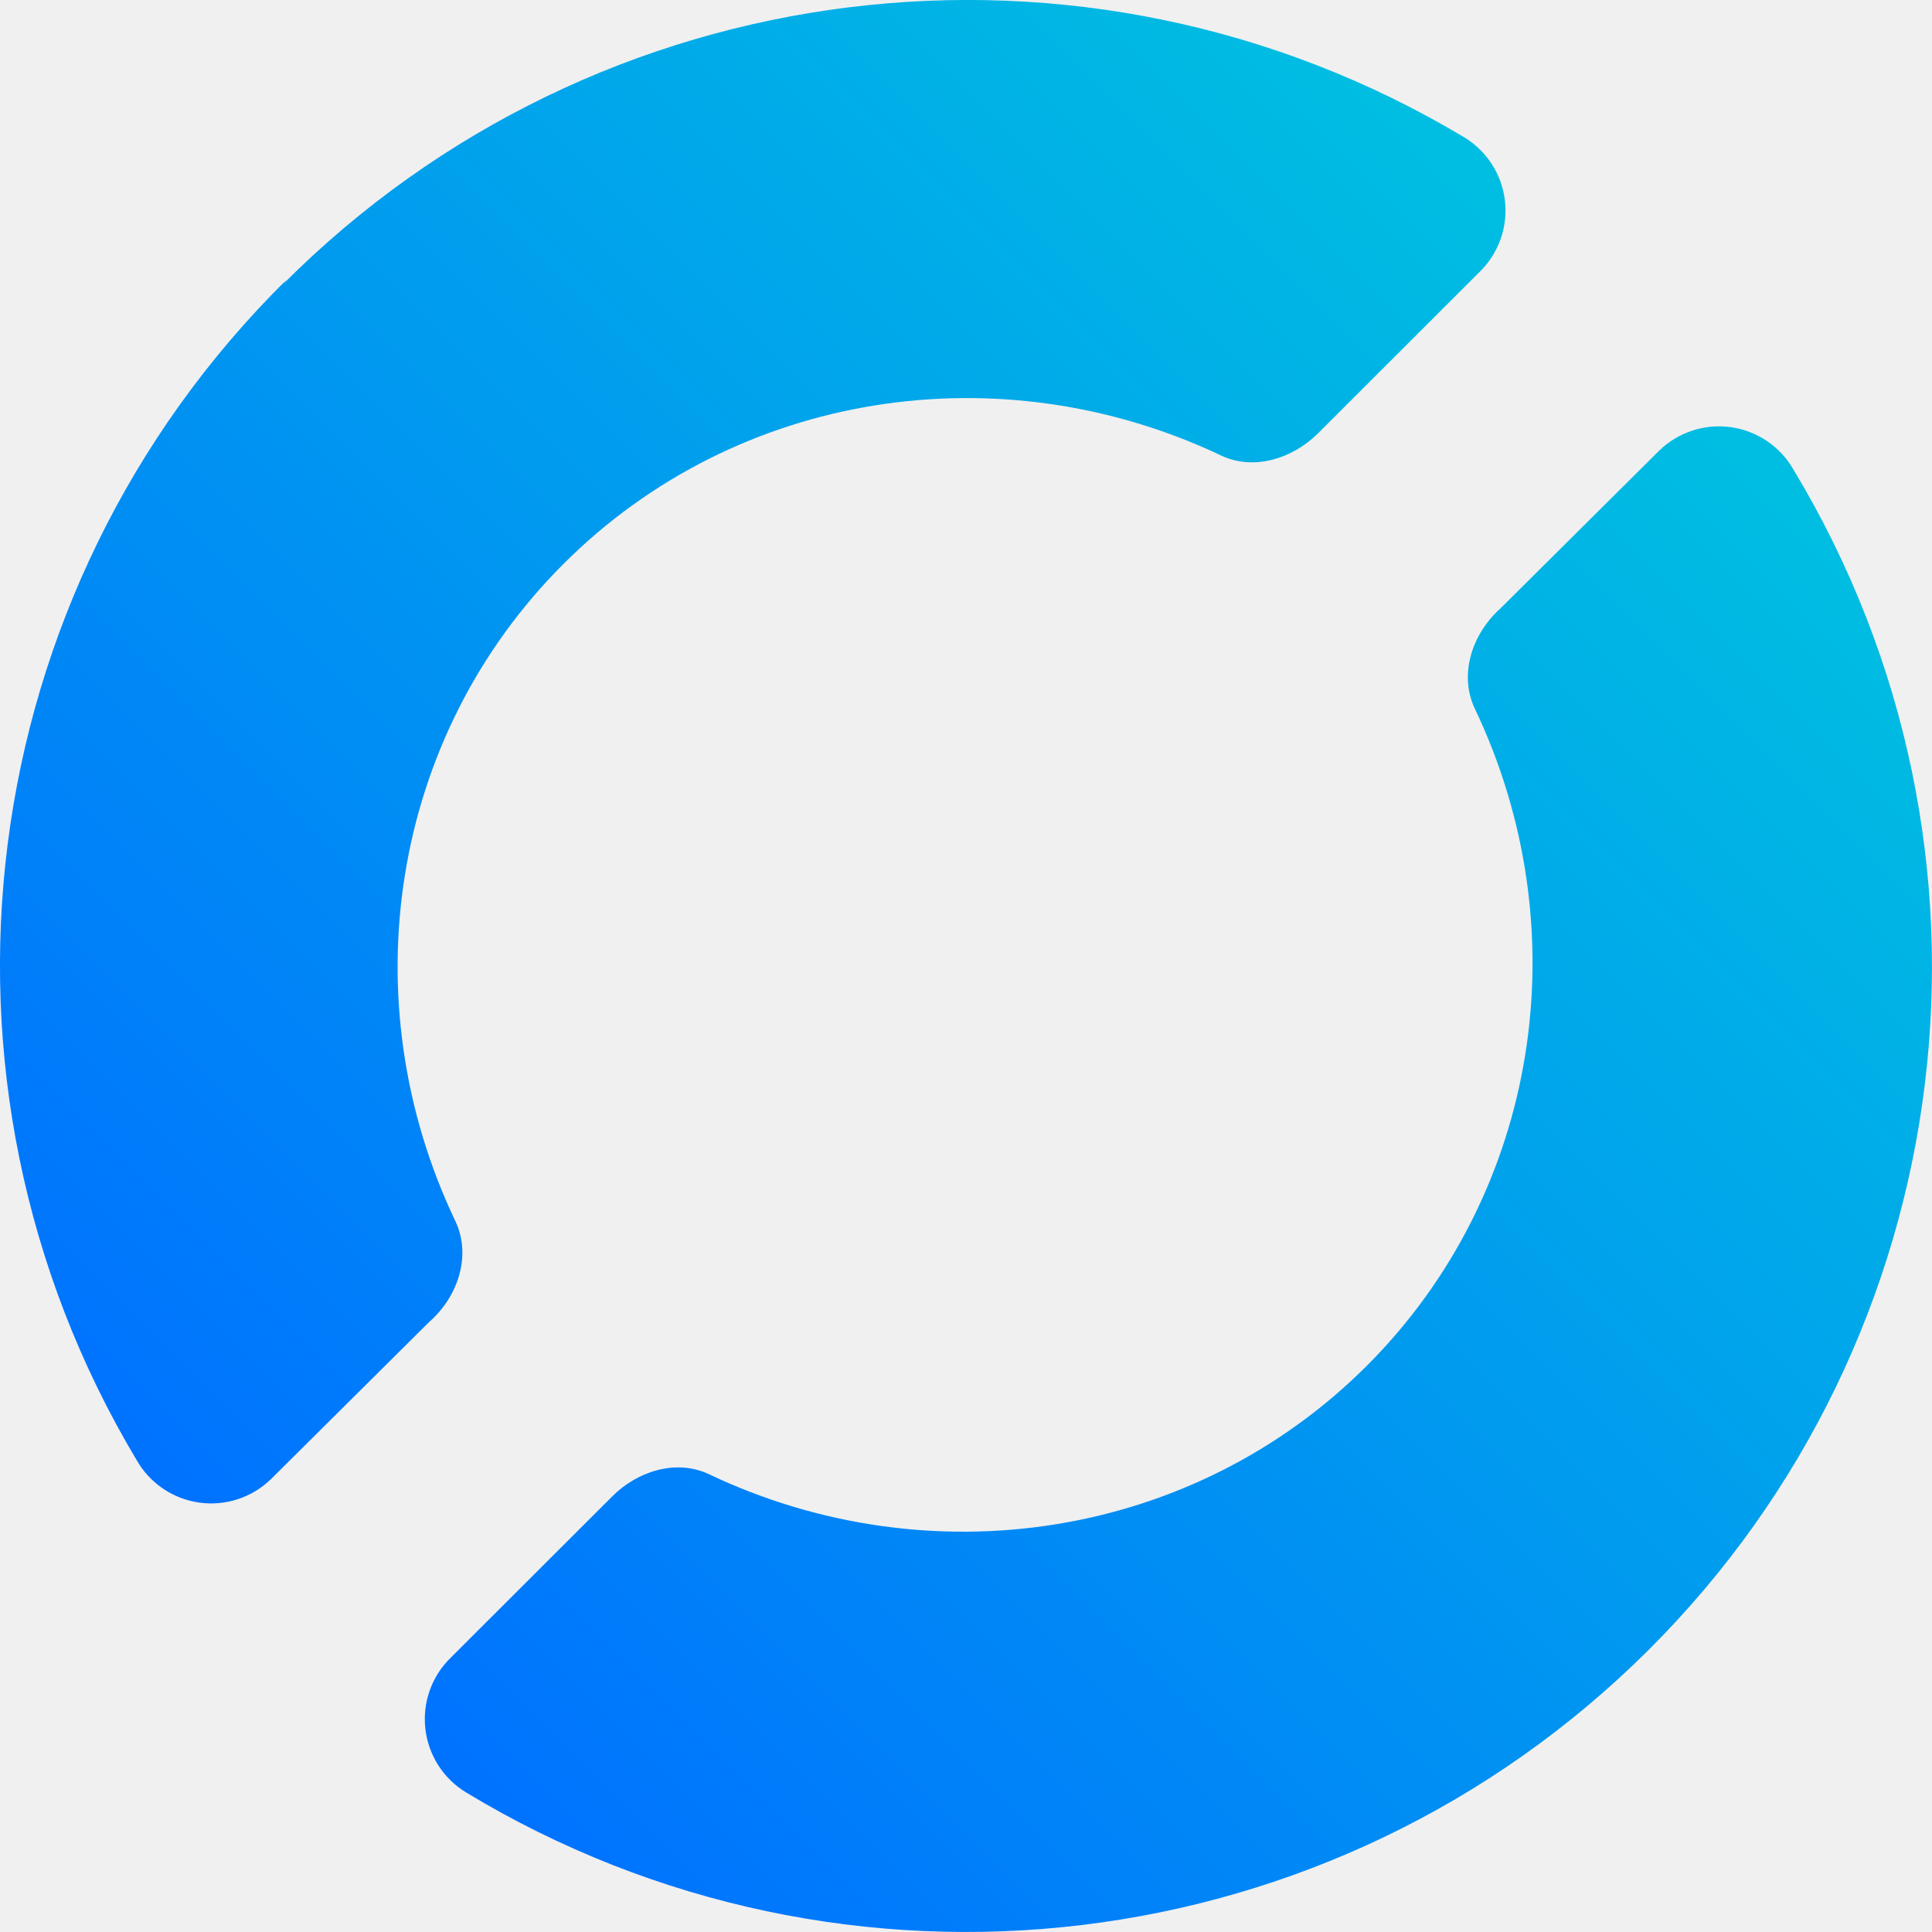
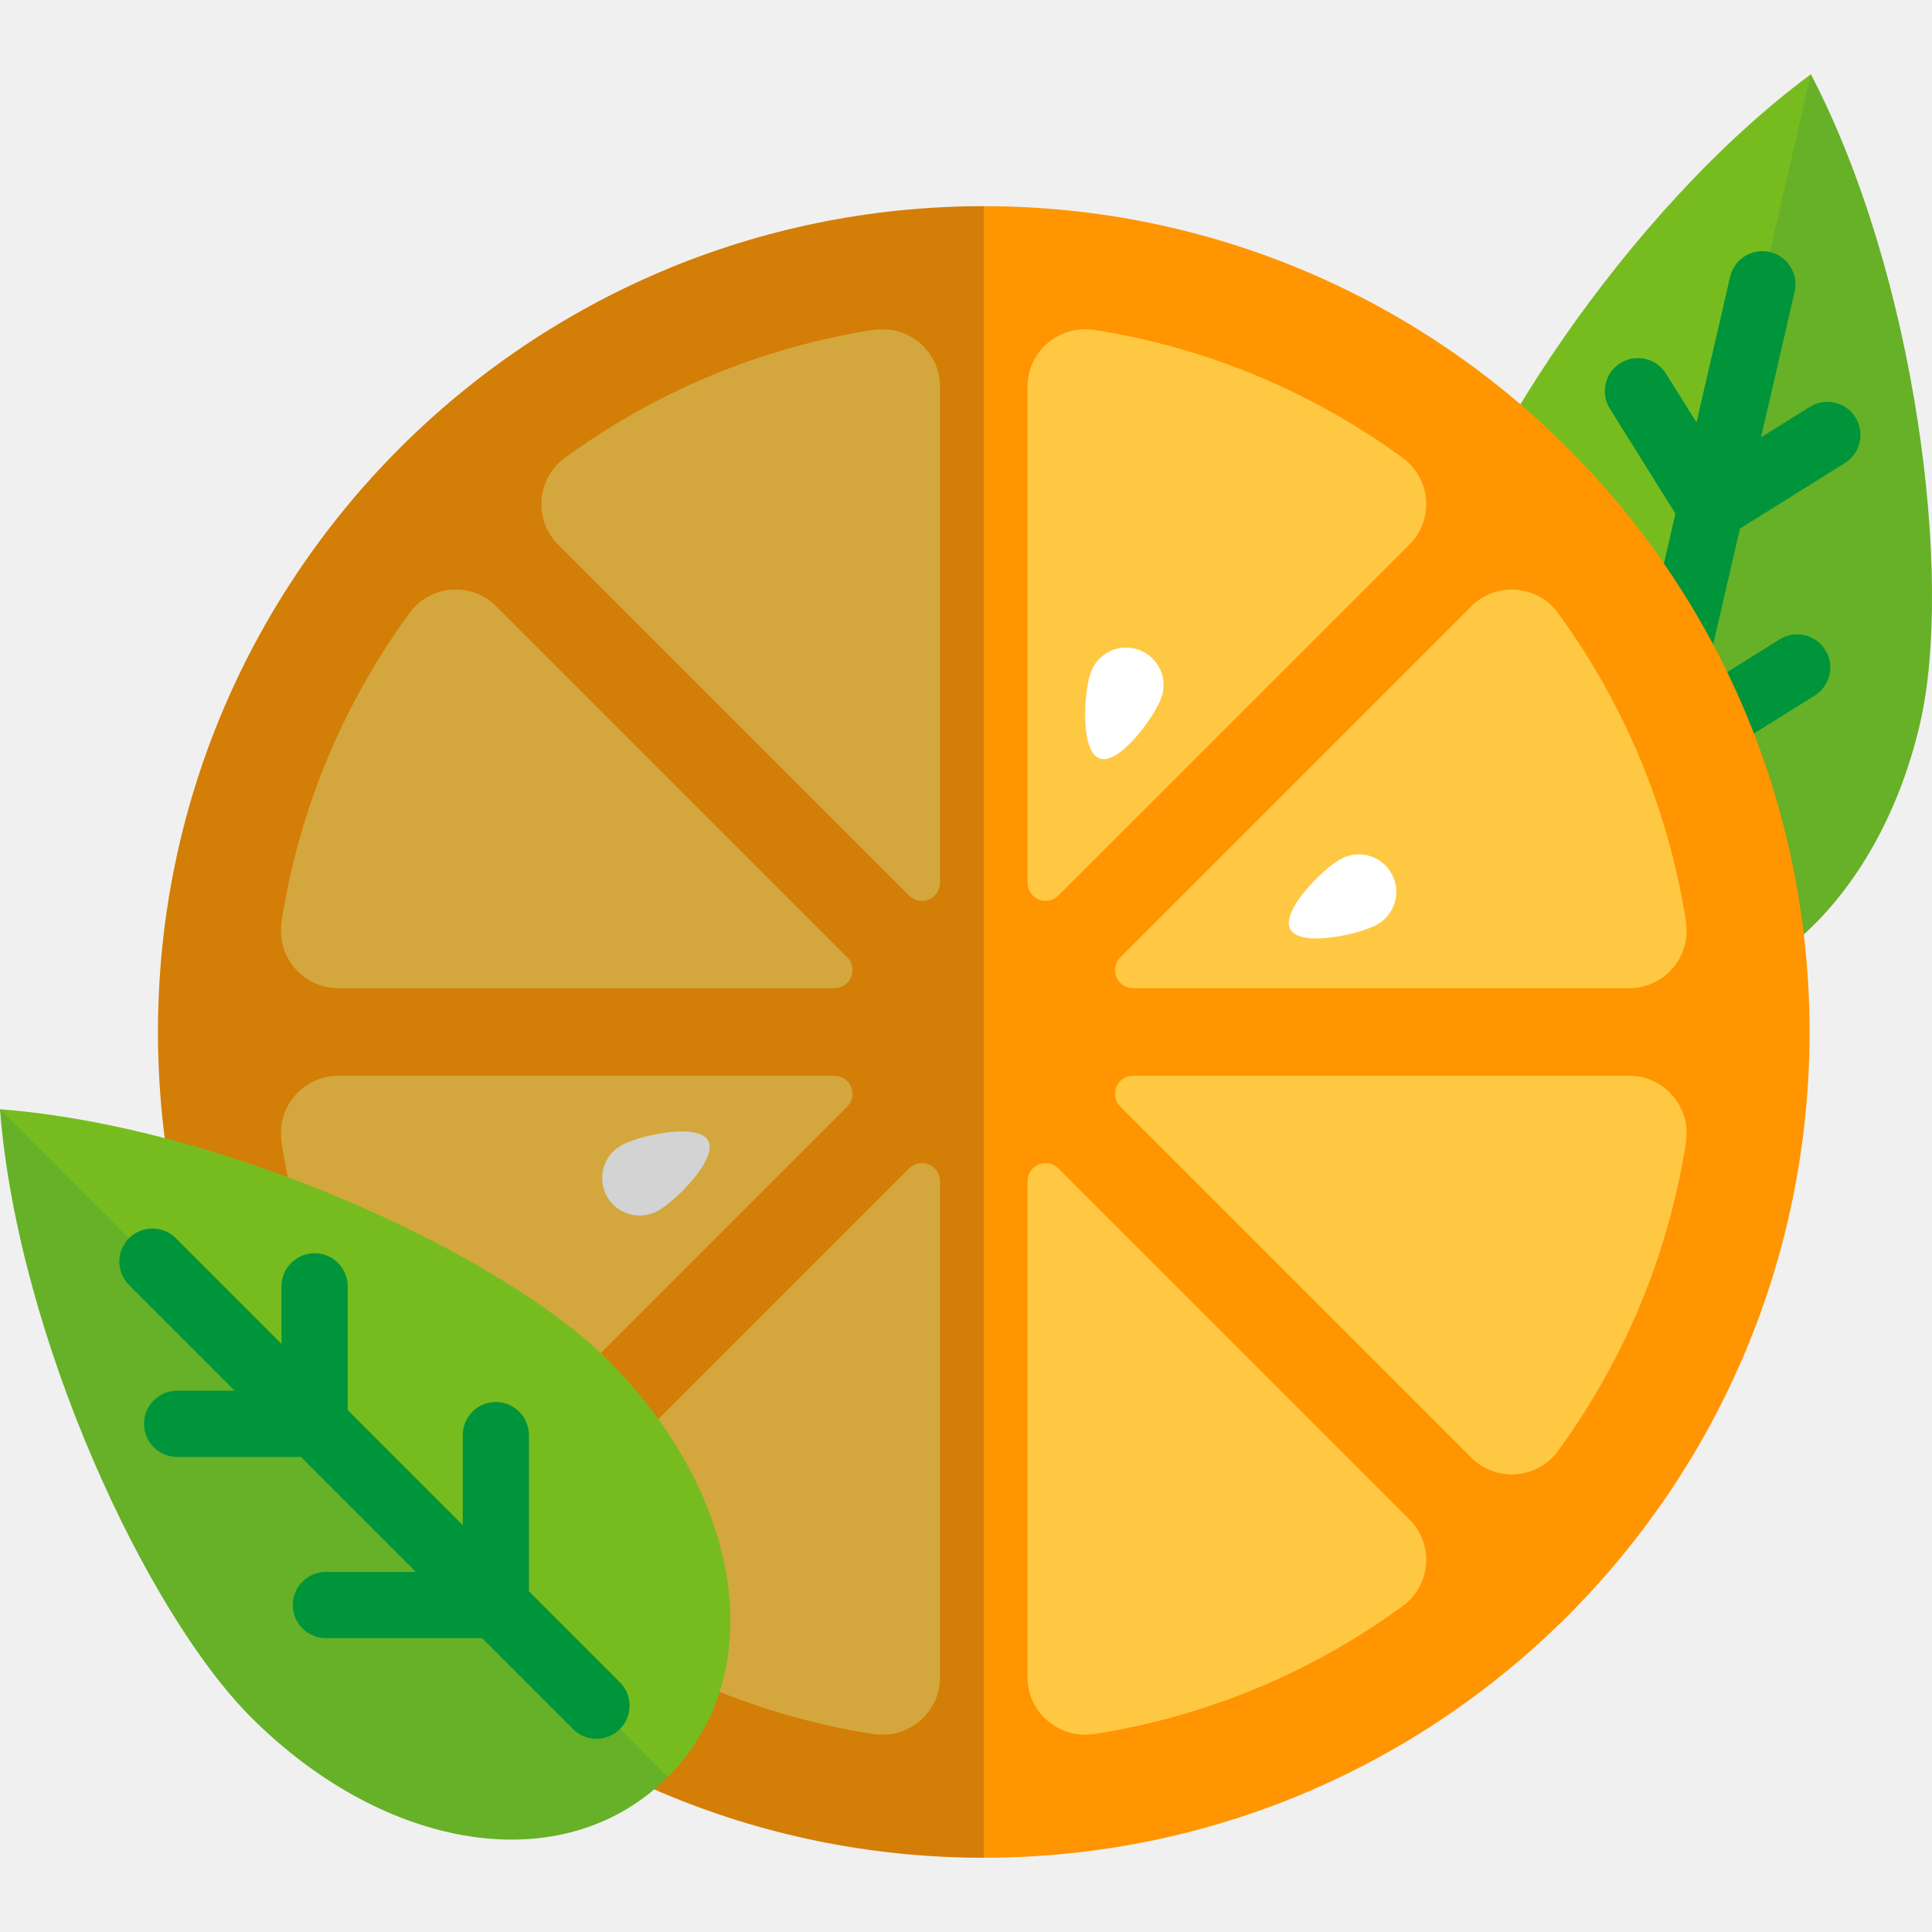
- <svg xmlns="http://www.w3.org/2000/svg" xmlns:xlink="http://www.w3.org/1999/xlink" xml:space="preserve" width="26" height="26" style="isolation:isolate" viewBox="66.993 897.484 26 26">
-   <defs>
-     <linearGradient xlink:href="#a" id="b" x1=".148" x2=".845" y1=".851" y2=".154" gradientTransform="matrix(26.00048 0 0 25.99935 66.993 897.485)" gradientUnits="userSpaceOnUse" />
-   </defs>
-   <linearGradient id="a" x1=".148" x2=".845" y1=".851" y2=".154" gradientTransform="matrix(26.301 0 0 26.331 90.674 911.757)" gradientUnits="userSpaceOnUse">
-     <stop offset="0" stop-color="#004ba6" style="stop-color:#0071ff;stop-opacity:1" />
-     <stop offset="1" stop-color="#00bfe1" style="stop-color:#00bfe1;stop-opacity:1" />
-   </linearGradient>
-   <path fill="url(#a)" d="m89.318 903.552-2.135 2.122c-.376.337-.558.879-.347 1.337 1.422 2.976.882 6.524-1.452 8.856-2.335 2.331-5.887 2.87-8.866 1.449-.439-.197-.954-.03-1.292.312l-2.17 2.167a1.154 1.154 0 0 0 .208 1.81 13.005 13.005 0 0 0 15.91-1.912 12.97 12.97 0 0 0 1.956-15.887 1.154 1.154 0 0 0-1.812-.254zm-18.467-2.305a12.969 12.969 0 0 0-2.02 15.885 1.154 1.154 0 0 0 1.812.254l2.124-2.11c.385-.336.572-.884.359-1.348-1.423-2.976-.884-6.524 1.451-8.856 2.334-2.332 5.887-2.871 8.866-1.45.434.194.942.033 1.281-.3l2.182-2.18a1.152 1.152 0 0 0-.208-1.81 13.009 13.009 0 0 0-15.893 1.973z" style="fill:url(#b);stroke-width:.988" />
+ <svg xmlns="http://www.w3.org/2000/svg" version="1.1" id="Layer_1" viewBox="0 0 437.608 437.608" xml:space="preserve" width="512" height="512">
+   <g>
+     <g>
+       <path style="fill:#77BC1F;" d="M362.043,225.228c-32.569-7.52-48.189-45.438-38.544-87.202    c7.521-32.569,44.918-90.333,86.673-121.206c23.992,46.05,32.271,114.367,24.75,146.936    C425.28,205.522,394.614,232.748,362.043,225.228z" />
+       <path style="opacity:0.2;fill:#218649;" d="M410.172,16.82c23.992,46.05,32.271,114.367,24.75,146.936    c-9.642,41.766-40.308,68.991-72.879,61.472L410.172,16.82z" />
+       <path style="fill:#00953A;" d="M420.266,94.539c-2.195-3.514-6.822-4.584-10.335-2.387l-11.054,6.906l7.616-32.981    c0.932-4.036-1.584-8.063-5.62-8.995c-4.036-0.931-8.063,1.584-8.995,5.62l-7.616,32.981l-6.907-11.055    c-2.194-3.512-6.822-4.583-10.335-2.386c-3.513,2.194-4.581,6.821-2.386,10.335l14.855,23.775l-8.289,35.893l-10.802-17.288    c-2.194-3.514-6.822-4.584-10.334-2.387c-3.513,2.194-4.581,6.821-2.386,10.334l18.75,30.01l-6.557,28.392    c-0.932,4.036,1.584,8.063,5.62,8.995c0.568,0.131,1.135,0.194,1.694,0.194c3.414,0,6.5-2.347,7.301-5.814l6.557-28.395    l30.008-18.748c3.513-2.194,4.581-6.821,2.387-10.334c-2.195-3.514-6.822-4.584-10.335-2.387l-17.287,10.801l8.289-35.893    l23.775-14.854C421.392,102.678,422.461,98.051,420.266,94.539z" />
+     </g>
+     <g>
+       <circle style="fill:#FF9500;" cx="222.828" cy="233.746" r="187.043" />
+       <g>
+         <path style="fill:#FFC843;" d="M189.002,243.664H76.621c-7.169,0-12.979,5.811-12.979,12.979c0,0.443,0.022,0.885,0.065,1.318     c0.021,0.2,0.025,0.37,0.019,0.513c4.043,26.232,14.418,50.373,29.517,70.817c2.394,2.852,5.98,4.667,9.995,4.667     c3.318,0,6.337-1.247,8.64-3.288l80.101-80.102c0.004-0.005,0.001-0.005,0.008-0.012c0.686-0.732,1.107-1.717,1.107-2.8     C193.095,245.497,191.262,243.664,189.002,243.664z" />
+         <path style="fill:#FFC843;" d="M212.911,267.54v112.382c0,7.168-5.811,12.978-12.978,12.978c-0.444,0-0.884-0.023-1.317-0.066     c-0.201-0.021-0.371-0.024-0.513-0.018c-26.232-4.044-50.374-14.42-70.818-29.517c-2.852-2.396-4.668-5.981-4.668-9.997     c0-3.317,1.248-6.336,3.288-8.64l80.102-80.099c0.005-0.005,0.007-0.003,0.013-0.011c0.732-0.685,1.716-1.105,2.798-1.105     C211.078,263.448,212.911,265.279,212.911,267.54z" />
+         <path style="fill:#FFC843;" d="M256.653,243.664h112.381c7.168,0,12.979,5.811,12.979,12.979c0,0.443-0.023,0.885-0.067,1.318     c-0.021,0.2-0.025,0.37-0.019,0.513c-4.043,26.232-14.417,50.373-29.517,70.817c-2.394,2.852-5.979,4.667-9.994,4.667     c-3.318,0-6.338-1.247-8.642-3.288l-80.1-80.102c-0.004-0.005-0.001-0.005-0.008-0.012c-0.686-0.732-1.106-1.717-1.106-2.8     C252.561,245.497,254.393,243.664,256.653,243.664z" />
+         <path style="fill:#FFC843;" d="M232.745,267.54v112.382c0,7.168,5.81,12.978,12.977,12.978c0.445,0,0.884-0.023,1.318-0.066     c0.201-0.021,0.37-0.024,0.513-0.018c26.233-4.044,50.374-14.42,70.818-29.517c2.851-2.396,4.667-5.981,4.667-9.997     c0-3.317-1.249-6.336-3.288-8.64l-80.103-80.099c-0.004-0.005-0.005-0.003-0.013-0.011c-0.731-0.685-1.715-1.105-2.798-1.105     C234.577,263.448,232.745,265.279,232.745,267.54z" />
+         <path style="fill:#FFC843;" d="M189.002,223.828H76.621c-7.169,0-12.979-5.811-12.979-12.978c0-0.446,0.022-0.883,0.065-1.317     c0.021-0.201,0.025-0.37,0.019-0.514c4.043-26.233,14.418-50.373,29.517-70.817c2.394-2.852,5.98-4.668,9.995-4.668     c3.318,0,6.337,1.249,8.64,3.287l80.101,80.103c0.004,0.005,0.001,0.008,0.008,0.016c0.686,0.73,1.107,1.714,1.107,2.795     C193.095,221.997,191.262,223.828,189.002,223.828z" />
+         <path style="fill:#FFC843;" d="M212.911,199.954V87.571c0-7.167-5.811-12.979-12.978-12.979c-0.444,0-0.884,0.022-1.317,0.067     c-0.201,0.021-0.371,0.026-0.513,0.02c-26.232,4.044-50.374,14.416-70.818,29.517c-2.852,2.396-4.668,5.979-4.668,9.993     c0,3.319,1.248,6.337,3.288,8.643l80.102,80.1c0.005,0.005,0.007,0.002,0.013,0.007c0.732,0.688,1.716,1.109,2.798,1.109     C211.078,204.046,212.911,202.212,212.911,199.954z" />
+         <path style="fill:#FFC843;" d="M256.653,223.828h112.381c7.168,0,12.979-5.811,12.979-12.978c0-0.446-0.023-0.883-0.067-1.317     c-0.021-0.201-0.025-0.37-0.019-0.514c-4.043-26.233-14.417-50.373-29.517-70.817c-2.394-2.852-5.979-4.668-9.994-4.668     c-3.318,0-6.338,1.249-8.642,3.287l-80.1,80.103c-0.004,0.005-0.001,0.008-0.008,0.016c-0.686,0.73-1.106,1.714-1.106,2.795     C252.561,221.997,254.393,223.828,256.653,223.828z" />
+         <path style="fill:#FFC843;" d="M232.745,199.954V87.571c0-7.167,5.81-12.979,12.977-12.979c0.445,0,0.884,0.022,1.318,0.067     c0.201,0.021,0.37,0.026,0.513,0.02c26.233,4.044,50.374,14.416,70.818,29.517c2.851,2.396,4.667,5.979,4.667,9.993     c0,3.319-1.249,6.337-3.288,8.643l-80.103,80.1c-0.004,0.005-0.005,0.002-0.013,0.007c-0.731,0.688-1.715,1.109-2.798,1.109     C234.577,204.046,232.745,202.212,232.745,199.954z" />
+       </g>
+       <path style="fill:#FFFFFF;" d="M303.707,194.555c-4.116,2.249-13.689,11.813-11.44,15.929c2.25,4.116,15.469,1.224,19.585-1.026    c4.115-2.249,5.628-7.408,3.379-11.524C312.981,193.819,307.821,192.306,303.707,194.555z" />
+       <path style="fill:#FFFFFF;" d="M247.076,152.28c-1.597,4.411-2.439,17.919,1.971,19.515c4.411,1.593,12.404-9.323,13.999-13.737    c1.594-4.407-0.687-9.278-5.098-10.872C253.538,145.589,248.669,147.871,247.076,152.28z" />
+       <path style="fill:#FFFFFF;" d="M148.962,274.286c4.115-2.248,13.688-11.813,11.439-15.928c-2.25-4.115-15.469-1.225-19.585,1.028    c-4.115,2.248-5.628,7.406-3.379,11.523C139.688,275.025,144.848,276.537,148.962,274.286z" />
+     </g>
+     <path style="opacity:0.2;fill:#222222;" d="M222.828,46.702c-103.302,0-187.043,83.741-187.043,187.044   c0,103.299,83.742,187.043,187.043,187.043V46.702z" />
+     <g>
+       <path style="fill:#77BC1F;" d="M151.247,402.488c23.636-23.637,16.789-64.07-13.518-94.379C114.094,284.473,51.77,255.3,0,251.243    c4.054,51.767,33.231,114.093,56.868,137.727C87.175,419.281,127.607,426.123,151.247,402.488z" />
+       <path style="opacity:0.2;fill:#218649;" d="M0,251.243c4.054,51.767,33.231,114.093,56.868,137.727    c30.307,30.311,70.739,37.152,94.379,13.518L0,251.243z" />
+       <path style="fill:#00953A;" d="M140.414,381.047l-20.605-20.604v-35.385c0-4.143-3.358-7.5-7.5-7.5c-4.142,0-7.5,3.357-7.5,7.5    v20.385l-26.048-26.049v-28.033c0-4.142-3.358-7.5-7.5-7.5c-4.142,0-7.5,3.358-7.5,7.5v13.033l-23.933-23.933    c-2.929-2.928-7.678-2.928-10.606,0c-2.929,2.93-2.929,7.678,0,10.607l23.933,23.933H40.12c-4.142,0-7.5,3.357-7.5,7.5    c0,4.142,3.358,7.5,7.5,7.5h28.034l26.047,26.047l-20.384,0.001c-4.143,0-7.5,3.358-7.5,7.5c0,4.143,3.358,7.5,7.5,7.5    l35.383-0.001l20.606,20.607c1.464,1.464,3.384,2.196,5.303,2.196c1.919,0,3.839-0.732,5.303-2.196    C143.343,388.725,143.343,383.977,140.414,381.047z" />
+     </g>
+   </g>
</svg>
